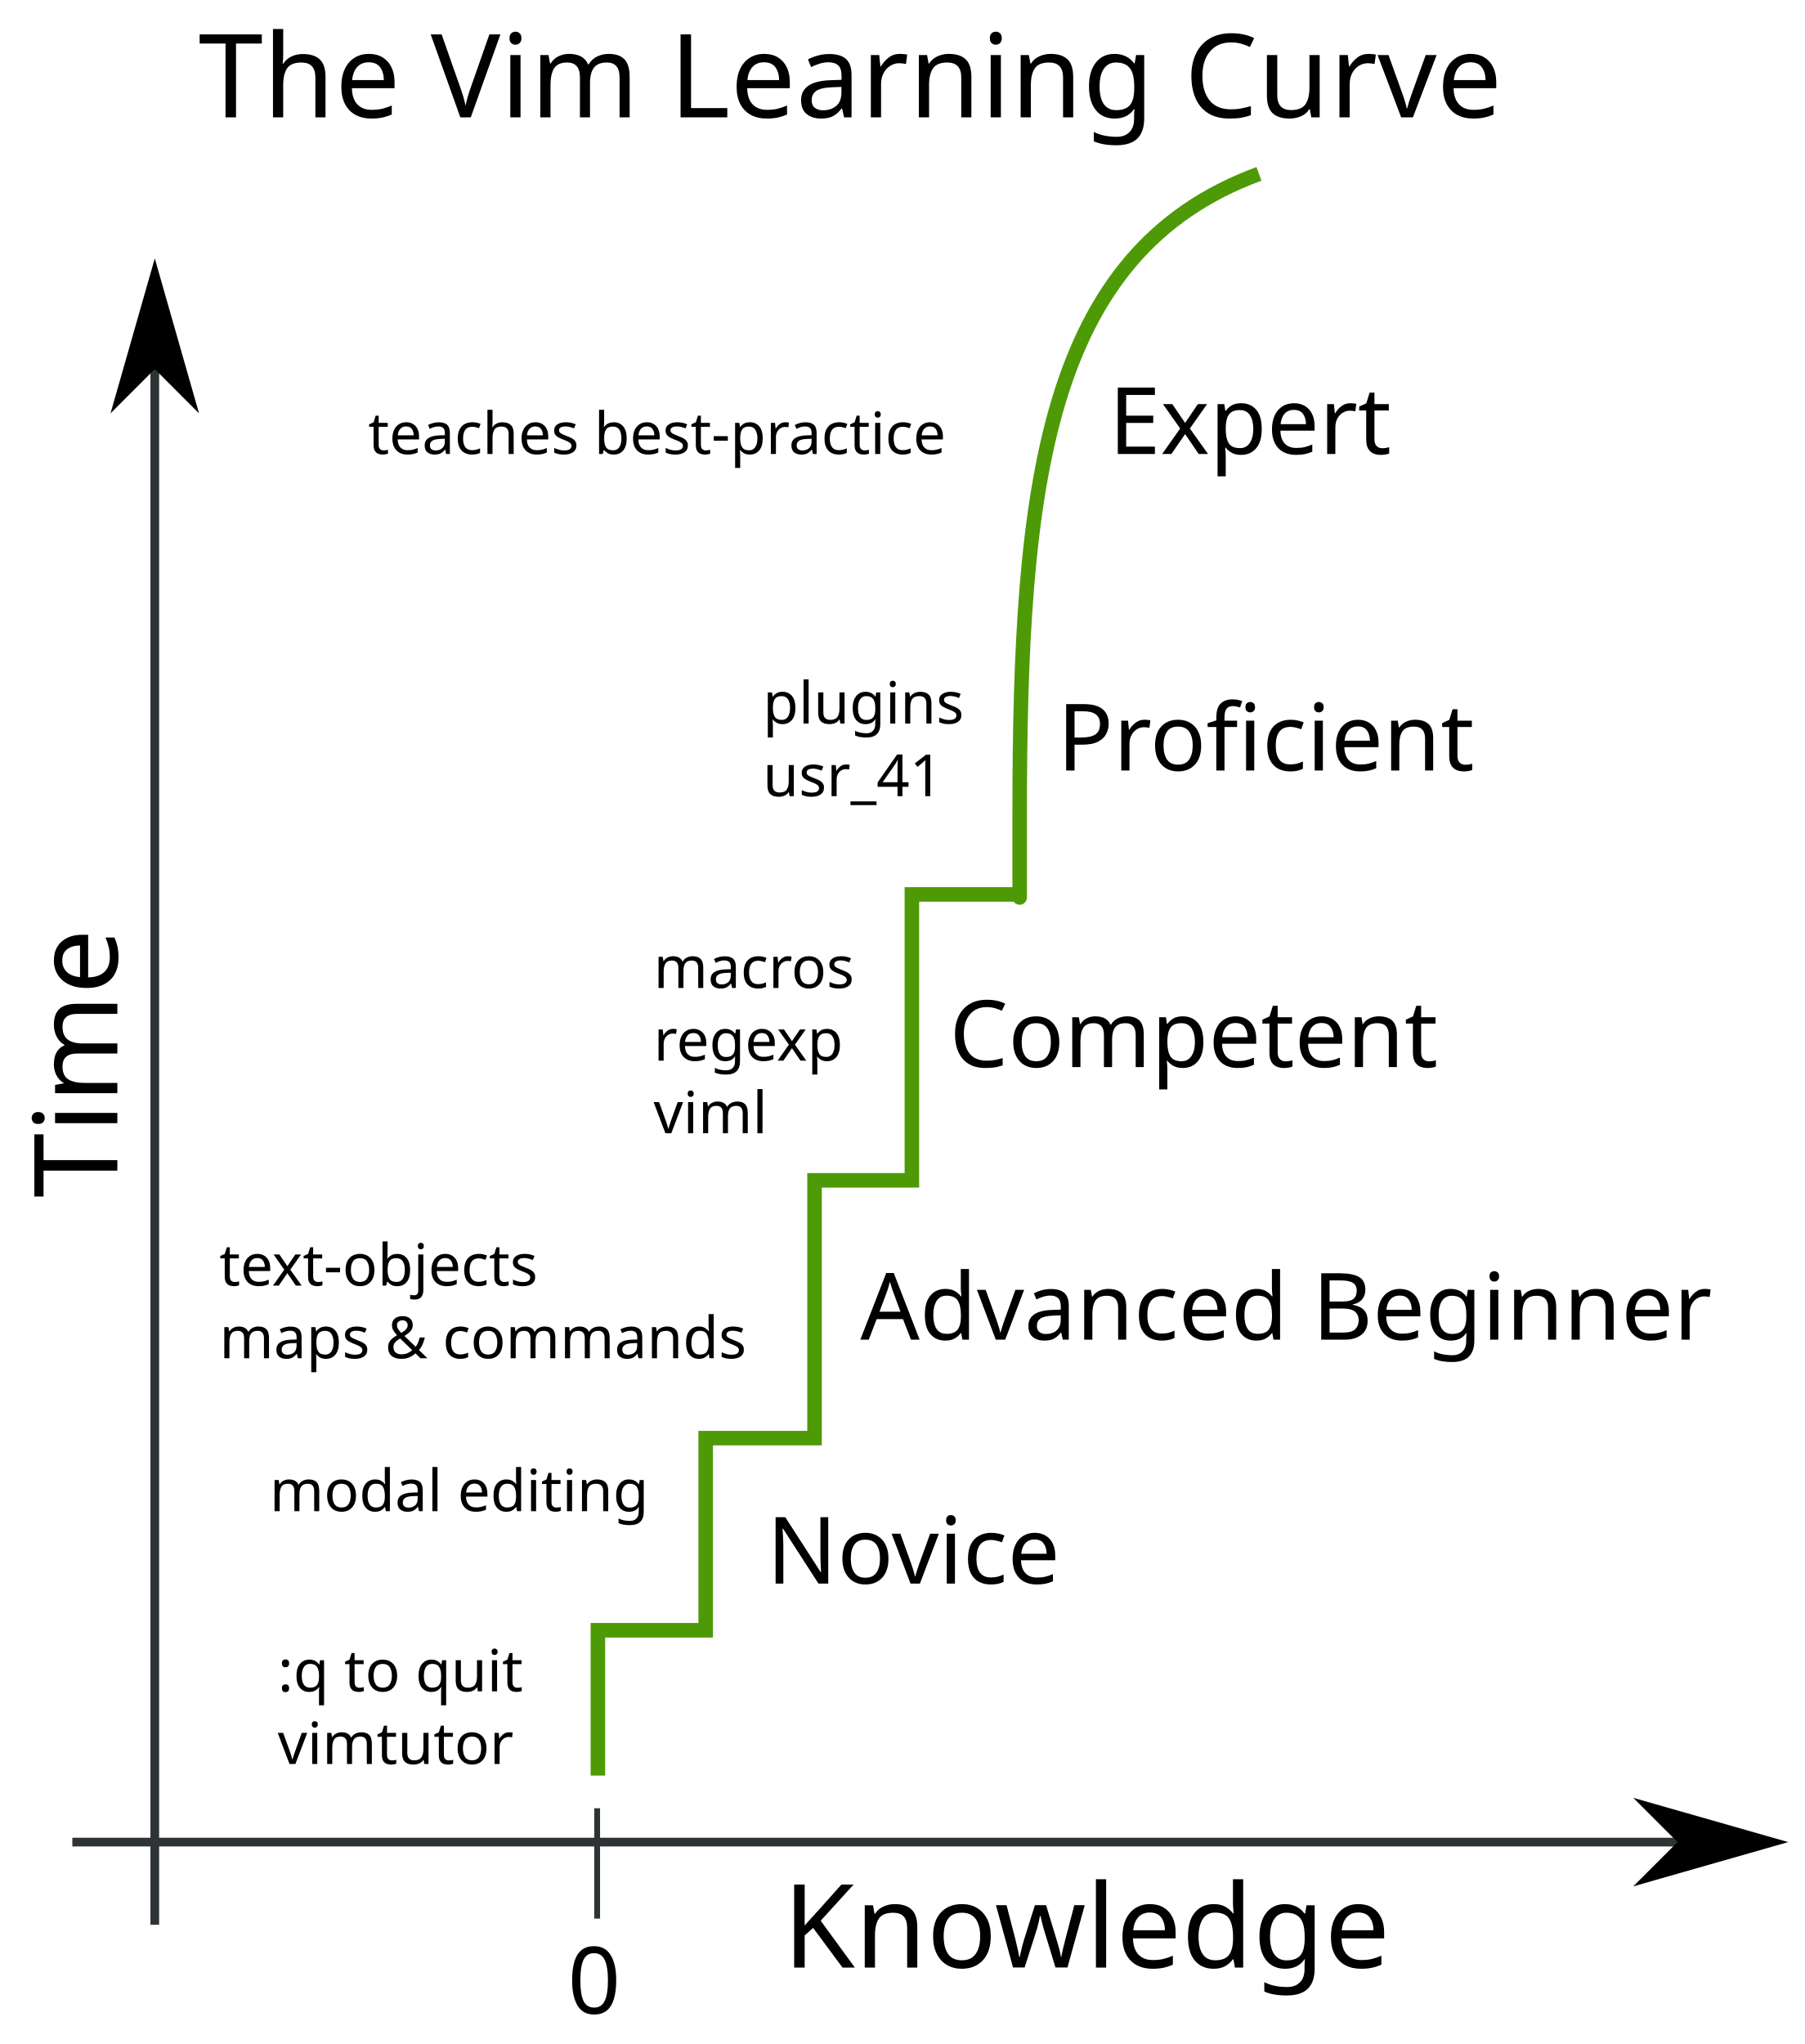
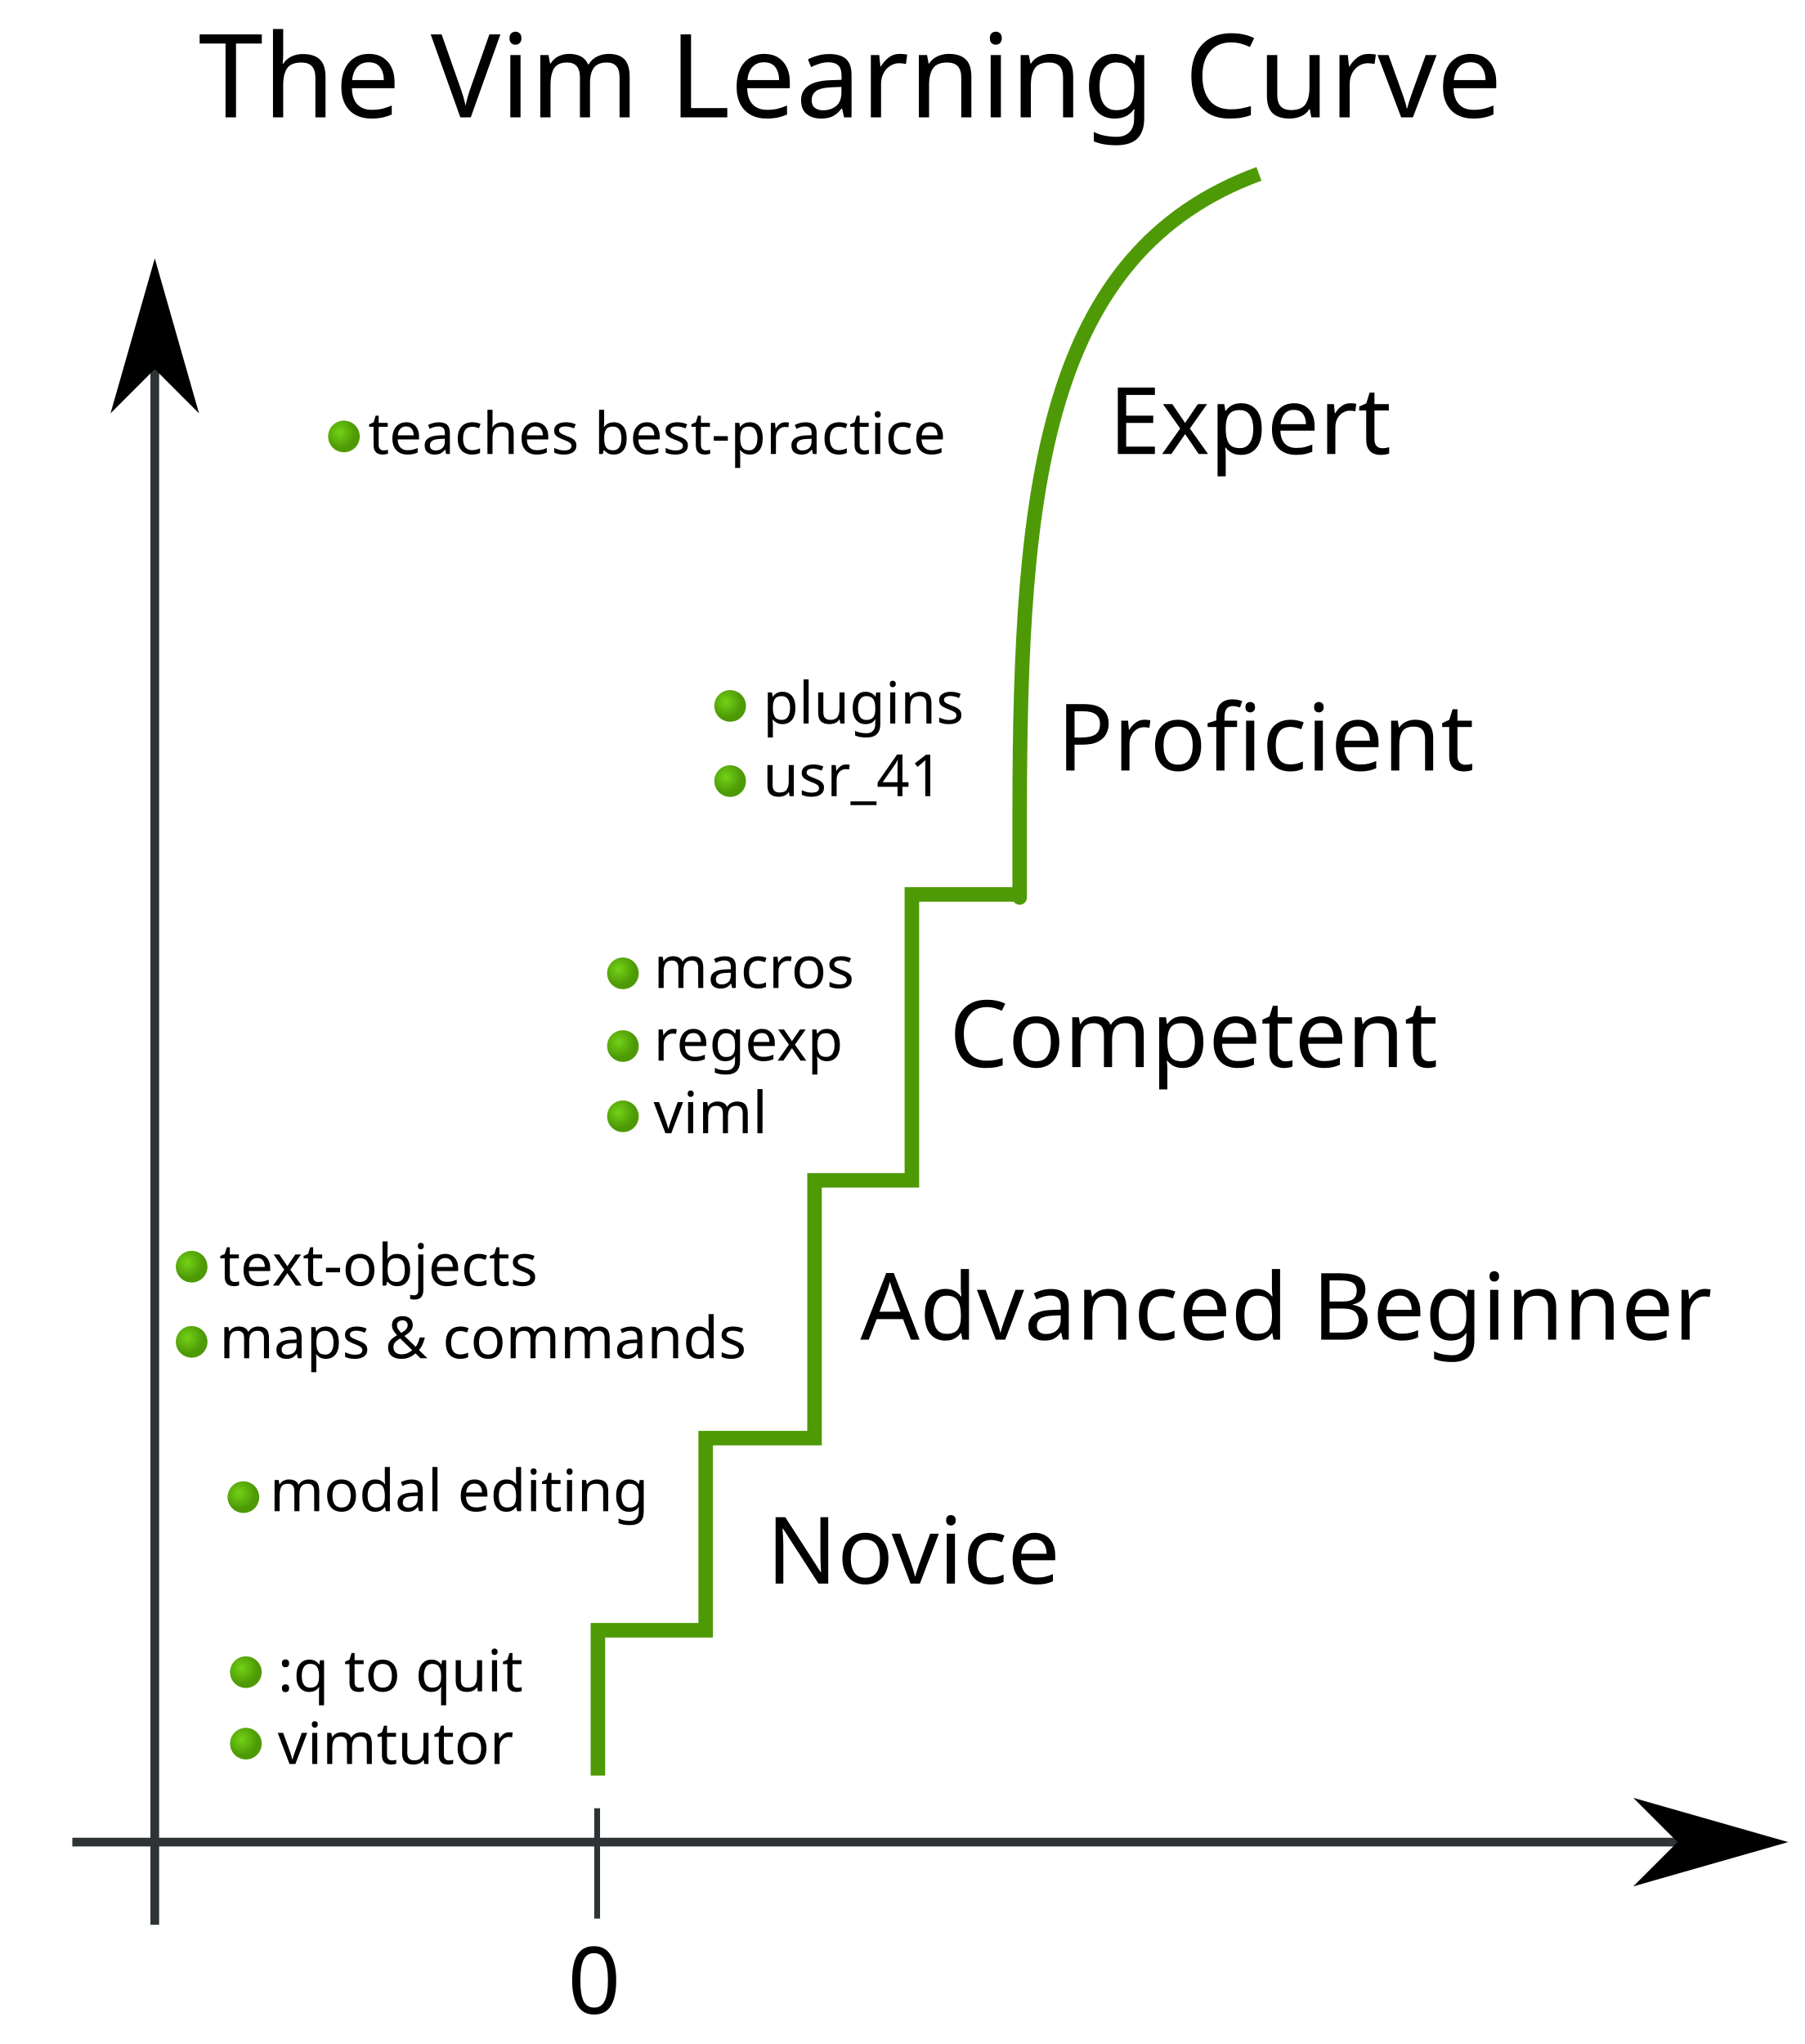
- <svg xmlns="http://www.w3.org/2000/svg" width="621.101" height="703.364" id="svg2" version="1.1">
+ <svg xmlns="http://www.w3.org/2000/svg" xmlns:xlink="http://www.w3.org/1999/xlink" width="621.101" height="703.364" id="svg2" version="1.1">
  <defs id="defs4">
+     <linearGradient id="linearGradient5058">
+       <stop style="stop-color:#73d216;stop-opacity:1;" offset="0" id="stop5060" />
+       <stop style="stop-color:#73d216;stop-opacity:0;" offset="1" id="stop5062" />
+     </linearGradient>
    <marker orient="auto" refY="0" refX="0" id="Arrow1Lend" style="overflow:visible">
      <path id="path3786" d="M 0,0 5,-5 -12.5,0 5,5 0,0 z" style="fill-rule:evenodd;stroke:#000000;stroke-width:1pt;marker-start:none" transform="matrix(-0.8,0,0,-0.8,-10,0)" />
    </marker>
    <marker orient="auto" refY="0" refX="0" id="Arrow1Lstart" style="overflow:visible">
      <path id="path3783" d="M 0,0 5,-5 -12.5,0 5,5 0,0 z" style="fill-rule:evenodd;stroke:#000000;stroke-width:1pt;marker-start:none" transform="matrix(0.8,0,0,0.8,10,0)" />
    </marker>
+     <radialGradient xlink:href="#linearGradient5058" id="radialGradient5064" cx="109.576" cy="152.691" fx="109.576" fy="152.691" r="8.858" gradientUnits="userSpaceOnUse" />
  </defs>
  <g id="layer1" transform="translate(-45.77543,-31.02456)">
    <path style="color:#000000;fill:none;stroke:#4e9a06;stroke-width:5;stroke-linecap:butt;stroke-linejoin:miter;stroke-miterlimit:4;stroke-opacity:1;stroke-dasharray:none;stroke-dashoffset:0;marker:none;visibility:visible;display:inline;overflow:visible;enable-background:accumulate" d="m 251.553,642.014 0,-49.996 37.094,0 0,-66.124 37.459,0 0,-88.703 33.503,0 0,-98.38 37.094,0 c 0,0 0,9.392 0,-27.542 0,-113.06 8.519,-193.293 82.359,-220.415" id="path3756" />
    <text xml:space="preserve" style="font-size:32px;font-style:normal;font-variant:normal;font-weight:normal;font-stretch:normal;text-align:start;line-height:125%;letter-spacing:0px;word-spacing:0px;writing-mode:lr-tb;text-anchor:start;fill:#000000;fill-opacity:1;stroke:none;font-family:Sans;-inkscape-font-specification:Sans" x="309.6" y="575.954" id="text3758">
      <tspan id="tspan3760" x="309.6" y="575.954">Novice</tspan>
    </text>
    <text xml:space="preserve" style="font-size:32px;font-style:normal;font-variant:normal;font-weight:normal;font-stretch:normal;text-align:start;line-height:125%;letter-spacing:0px;word-spacing:0px;writing-mode:lr-tb;text-anchor:start;fill:#000000;fill-opacity:1;stroke:none;font-family:Sans;-inkscape-font-specification:Sans" x="341.858" y="492.025" id="text3762">
      <tspan id="tspan3764" x="341.858" y="492.025">Advanced Beginner</tspan>
    </text>
    <text xml:space="preserve" style="font-size:32px;font-style:normal;font-variant:normal;font-weight:normal;font-stretch:normal;text-align:start;line-height:125%;letter-spacing:0px;word-spacing:0px;writing-mode:lr-tb;text-anchor:start;fill:#000000;fill-opacity:1;stroke:none;font-family:Sans;-inkscape-font-specification:Sans" x="372.505" y="398.225" id="text3766">
      <tspan id="tspan3768" x="372.505" y="398.225">Competent</tspan>
    </text>
    <text xml:space="preserve" style="font-size:32px;font-style:normal;font-variant:normal;font-weight:normal;font-stretch:normal;text-align:start;line-height:125%;letter-spacing:0px;word-spacing:0px;writing-mode:lr-tb;text-anchor:start;fill:#000000;fill-opacity:1;stroke:none;font-family:Sans;-inkscape-font-specification:Sans" x="409.606" y="296.168" id="text3770">
      <tspan id="tspan3772" x="409.606" y="296.168">Proficient</tspan>
    </text>
    <text xml:space="preserve" style="font-size:32px;font-style:normal;font-variant:normal;font-weight:normal;font-stretch:normal;text-align:start;line-height:125%;letter-spacing:0px;word-spacing:0px;writing-mode:lr-tb;text-anchor:start;fill:#000000;fill-opacity:1;stroke:none;font-family:Sans;-inkscape-font-specification:Sans" x="427.374" y="187.246" id="text3774">
      <tspan id="tspan3776" x="427.374" y="187.246">Expert</tspan>
    </text>
    <path style="color:#000000;fill:none;stroke:#2e3436;stroke-width:3;stroke-linecap:butt;stroke-linejoin:miter;stroke-miterlimit:4;stroke-opacity:1;stroke-dasharray:none;stroke-dashoffset:0;marker:none;marker-end:url(#Arrow1Lend);visibility:visible;display:inline;overflow:visible;enable-background:accumulate" d="m 70.671,664.911 584.706,0" id="path4596" />
    <path style="color:#000000;fill:none;stroke:#2e3436;stroke-width:3;stroke-linecap:butt;stroke-linejoin:miter;stroke-miterlimit:4;stroke-opacity:1;stroke-dasharray:none;stroke-dashoffset:0;marker:none;marker-end:url(#Arrow1Lend);visibility:visible;display:inline;overflow:visible;enable-background:accumulate" d="m 99.044,693.36 0,-567.583" id="path3778" />
    <path style="color:#000000;fill:none;stroke:#2e3436;stroke-width:2;stroke-linecap:butt;stroke-linejoin:miter;stroke-miterlimit:4;stroke-opacity:1;stroke-dasharray:none;stroke-dashoffset:0;marker:none;visibility:visible;display:inline;overflow:visible;enable-background:accumulate" d="m 251.291,653.263 0,37.973" id="path4966" />
    <text xml:space="preserve" style="font-size:32px;font-style:normal;font-variant:normal;font-weight:normal;font-stretch:normal;text-align:start;line-height:125%;letter-spacing:0px;word-spacing:0px;writing-mode:lr-tb;text-anchor:start;fill:#000000;fill-opacity:1;stroke:none;font-family:Sans;-inkscape-font-specification:Sans" x="241.119" y="723.935" id="text4968">
      <tspan id="tspan4970" x="241.119" y="723.935">0</tspan>
    </text>
    <text xml:space="preserve" style="font-size:20px;font-style:normal;font-variant:normal;font-weight:normal;font-stretch:normal;text-align:start;line-height:125%;letter-spacing:0px;word-spacing:0px;writing-mode:lr-tb;text-anchor:start;fill:#000000;fill-opacity:1;stroke:none;font-family:Sans;-inkscape-font-specification:Sans" x="141.354" y="613.041" id="text4972">
      <tspan id="tspan4974" x="141.354" y="613.041">:q to quit</tspan>
      <tspan x="141.354" y="638.041" id="tspan5033">vimtutor</tspan>
    </text>
    <text xml:space="preserve" style="font-size:20px;font-style:normal;font-variant:normal;font-weight:normal;font-stretch:normal;text-align:start;line-height:125%;letter-spacing:0px;word-spacing:0px;writing-mode:lr-tb;text-anchor:start;fill:#000000;fill-opacity:1;stroke:none;font-family:Sans;-inkscape-font-specification:Sans" x="138.566" y="551.041" id="text4976">
      <tspan x="138.566" y="551.041" id="tspan4980">modal editing</tspan>
    </text>
    <text xml:space="preserve" style="font-size:20px;font-style:normal;font-variant:normal;font-weight:normal;font-stretch:normal;text-align:start;line-height:125%;letter-spacing:0px;word-spacing:0px;writing-mode:lr-tb;text-anchor:start;fill:#000000;fill-opacity:1;stroke:none;font-family:Sans;-inkscape-font-specification:Sans" x="121.279" y="473.417" id="text4982">
      <tspan id="tspan4984" x="121.279" y="473.417">text-objects</tspan>
      <tspan x="121.279" y="498.417" id="tspan5054">maps &amp; commands</tspan>
    </text>
    <text xml:space="preserve" style="font-size:20px;font-style:normal;font-variant:normal;font-weight:normal;font-stretch:normal;text-align:start;line-height:125%;letter-spacing:0px;word-spacing:0px;writing-mode:lr-tb;text-anchor:start;fill:#000000;fill-opacity:1;stroke:none;font-family:Sans;-inkscape-font-specification:Sans" x="270.726" y="370.997" id="text4986">
      <tspan id="tspan4988" x="270.726" y="370.997">macros</tspan>
      <tspan x="270.726" y="395.997" id="tspan4990">regexp</tspan>
      <tspan x="270.726" y="420.997" id="tspan4992">viml</tspan>
    </text>
    <text xml:space="preserve" style="font-size:20px;font-style:normal;font-variant:normal;font-weight:normal;font-stretch:normal;text-align:start;line-height:125%;letter-spacing:0px;word-spacing:0px;writing-mode:lr-tb;text-anchor:start;fill:#000000;fill-opacity:1;stroke:none;font-family:Sans;-inkscape-font-specification:Sans" x="308.319" y="280.004" id="text4994">
      <tspan id="tspan4996" x="308.319" y="280.004">plugins</tspan>
      <tspan x="308.319" y="305.004" id="tspan4998">usr_41</tspan>
    </text>
    <text xml:space="preserve" style="font-size:20px;font-style:normal;font-variant:normal;font-weight:normal;font-stretch:normal;text-align:start;line-height:125%;letter-spacing:0px;word-spacing:0px;writing-mode:lr-tb;text-anchor:start;fill:#000000;fill-opacity:1;stroke:none;font-family:Sans;-inkscape-font-specification:Sans" x="172.507" y="187.246" id="text5000">
      <tspan x="172.507" y="187.246" id="tspan5004">teaches best-practice</tspan>
    </text>
-     <text xml:space="preserve" style="font-size:40px;font-style:normal;font-weight:normal;line-height:125%;letter-spacing:0px;word-spacing:0px;fill:#000000;fill-opacity:1;stroke:none;font-family:Sans" x="315.226" y="708.094" id="text5025">
-       <tspan id="tspan5027" x="315.226" y="708.094">Knowledge</tspan>
-     </text>
-     <text xml:space="preserve" style="font-size:40px;font-style:normal;font-weight:normal;line-height:125%;letter-spacing:0px;word-spacing:0px;fill:#000000;fill-opacity:1;stroke:none;font-family:Sans" x="-443.166" y="86.166" id="text5029" transform="matrix(0,-1,1,0,0,0)">
-       <tspan id="tspan5031" x="-443.166" y="86.166">Time</tspan>
-     </text>
    <text xml:space="preserve" style="font-size:40px;font-style:normal;font-weight:normal;line-height:125%;letter-spacing:0px;word-spacing:0px;fill:#000000;fill-opacity:1;stroke:none;display:inline;font-family:Sans" x="114.083" y="71.415" id="text5048">
      <tspan id="tspan5050" x="114.083" y="71.415">The Vim Learning Curve</tspan>
    </text>
+     <use x="0" y="0" xlink:href="#g5078" id="use5083" transform="matrix(0.6140349,0,0,0.6140349,200.2357,159.7331)" width="621.101" height="703.364" />
+     <use height="703.364" width="621.101" transform="matrix(0.6140349,0,0,0.6140349,200.2357,185.5971)" id="use5085" xlink:href="#g5078" y="0" x="0" />
+     <use x="0" y="0" xlink:href="#g5078" id="use5087" transform="matrix(0.6140349,0,0,0.6140349,163.3392,251.7563)" width="621.101" height="703.364" />
+     <use height="703.364" width="621.101" transform="matrix(0.6140349,0,0,0.6140349,163.3392,276.7781)" id="use5089" xlink:href="#g5078" y="0" x="0" />
+     <use x="0" y="0" xlink:href="#g5078" id="use5091" transform="matrix(0.6140349,0,0,0.6140349,163.3392,300.9516)" width="621.101" height="703.364" />
+     <use height="703.364" width="621.101" transform="matrix(0.6140349,0,0,0.6140349,67.31499,67.00417)" id="use5093" xlink:href="#g5078" y="0" x="0" />
+     <use height="703.364" width="621.101" transform="matrix(0.6140349,0,0,0.6140349,14.90501,352.6916)" id="use5097" xlink:href="#g5078" y="0" x="0" />
+     <use x="0" y="0" xlink:href="#g5078" id="use5099" transform="matrix(0.6140349,0,0,0.6140349,14.90501,378.5615)" width="621.101" height="703.364" />
+     <use height="703.364" width="621.101" transform="matrix(0.6140349,0,0,0.6140349,32.71711,431.9978)" id="use5101" xlink:href="#g5078" y="0" x="0" />
+     <use x="0" y="0" xlink:href="#g5078" id="use5103" transform="matrix(0.6140349,0,0,0.6140349,33.56531,492.2197)" width="621.101" height="703.364" />
+     <use height="703.364" width="621.101" transform="matrix(0.6140349,0,0,0.6140349,33.56531,516.8173)" id="use5105" xlink:href="#g5078" y="0" x="0" />
  </g>
  <g id="layer2" style="display:none" transform="translate(-45.77543,-31.02456)">
    <rect style="opacity:0.284;color:#000000;fill:#fce94f;stroke:none;stroke-width:3;marker:none;visibility:visible;display:inline;overflow:visible;enable-background:accumulate" id="rect5046" width="623.267" height="706.37" x="24.158" y="26.513" />
+     <g id="g5078">
+       <g id="g5068">
+         <path transform="translate(45.77543,31.02456)" d="m 120.788,154.985 c 0,4.892 -3.966,8.858 -8.858,8.858 -4.892,0 -8.858,-3.966 -8.858,-8.858 0,-4.892 3.966,-8.858 8.858,-8.858 4.892,0 8.858,3.966 8.858,8.858 z" id="path5066" style="opacity:1;color:#000000;fill:#4e9a06;fill-opacity:1;fill-rule:nonzero;stroke:none;stroke-width:3;marker:none;visibility:visible;display:inline;overflow:visible;enable-background:accumulate" />
+         <path style="opacity:1;color:#000000;fill:url(#radialGradient5064);fill-opacity:1;fill-rule:nonzero;stroke:none;stroke-width:3;marker:none;visibility:visible;display:inline;overflow:visible;enable-background:accumulate" id="path5056" d="m 120.788,154.985 c 0,4.892 -3.966,8.858 -8.858,8.858 -4.892,0 -8.858,-3.966 -8.858,-8.858 0,-4.892 3.966,-8.858 8.858,-8.858 4.892,0 8.858,3.966 8.858,8.858 z" transform="translate(45.77543,31.02456)" />
+       </g>
+     </g>
+     <text xml:space="preserve" style="font-size:40px;font-style:normal;font-weight:normal;line-height:125%;letter-spacing:0px;word-spacing:0px;fill:#000000;fill-opacity:1;stroke:none;font-family:Sans" x="-520.428" y="83.587" id="text5025" transform="matrix(0,-1,1,0,0,0)">
+       <tspan id="tspan5027" x="-520.428" y="83.587">Knowledge</tspan>
+     </text>
+     <text xml:space="preserve" style="font-size:40px;font-style:normal;font-weight:normal;line-height:125%;letter-spacing:0px;word-spacing:0px;fill:#000000;fill-opacity:1;stroke:none;font-family:Sans" x="382.575" y="709.811" id="text5029">
+       <tspan id="tspan5031" x="382.575" y="709.811">Time</tspan>
+     </text>
  </g>
</svg>
